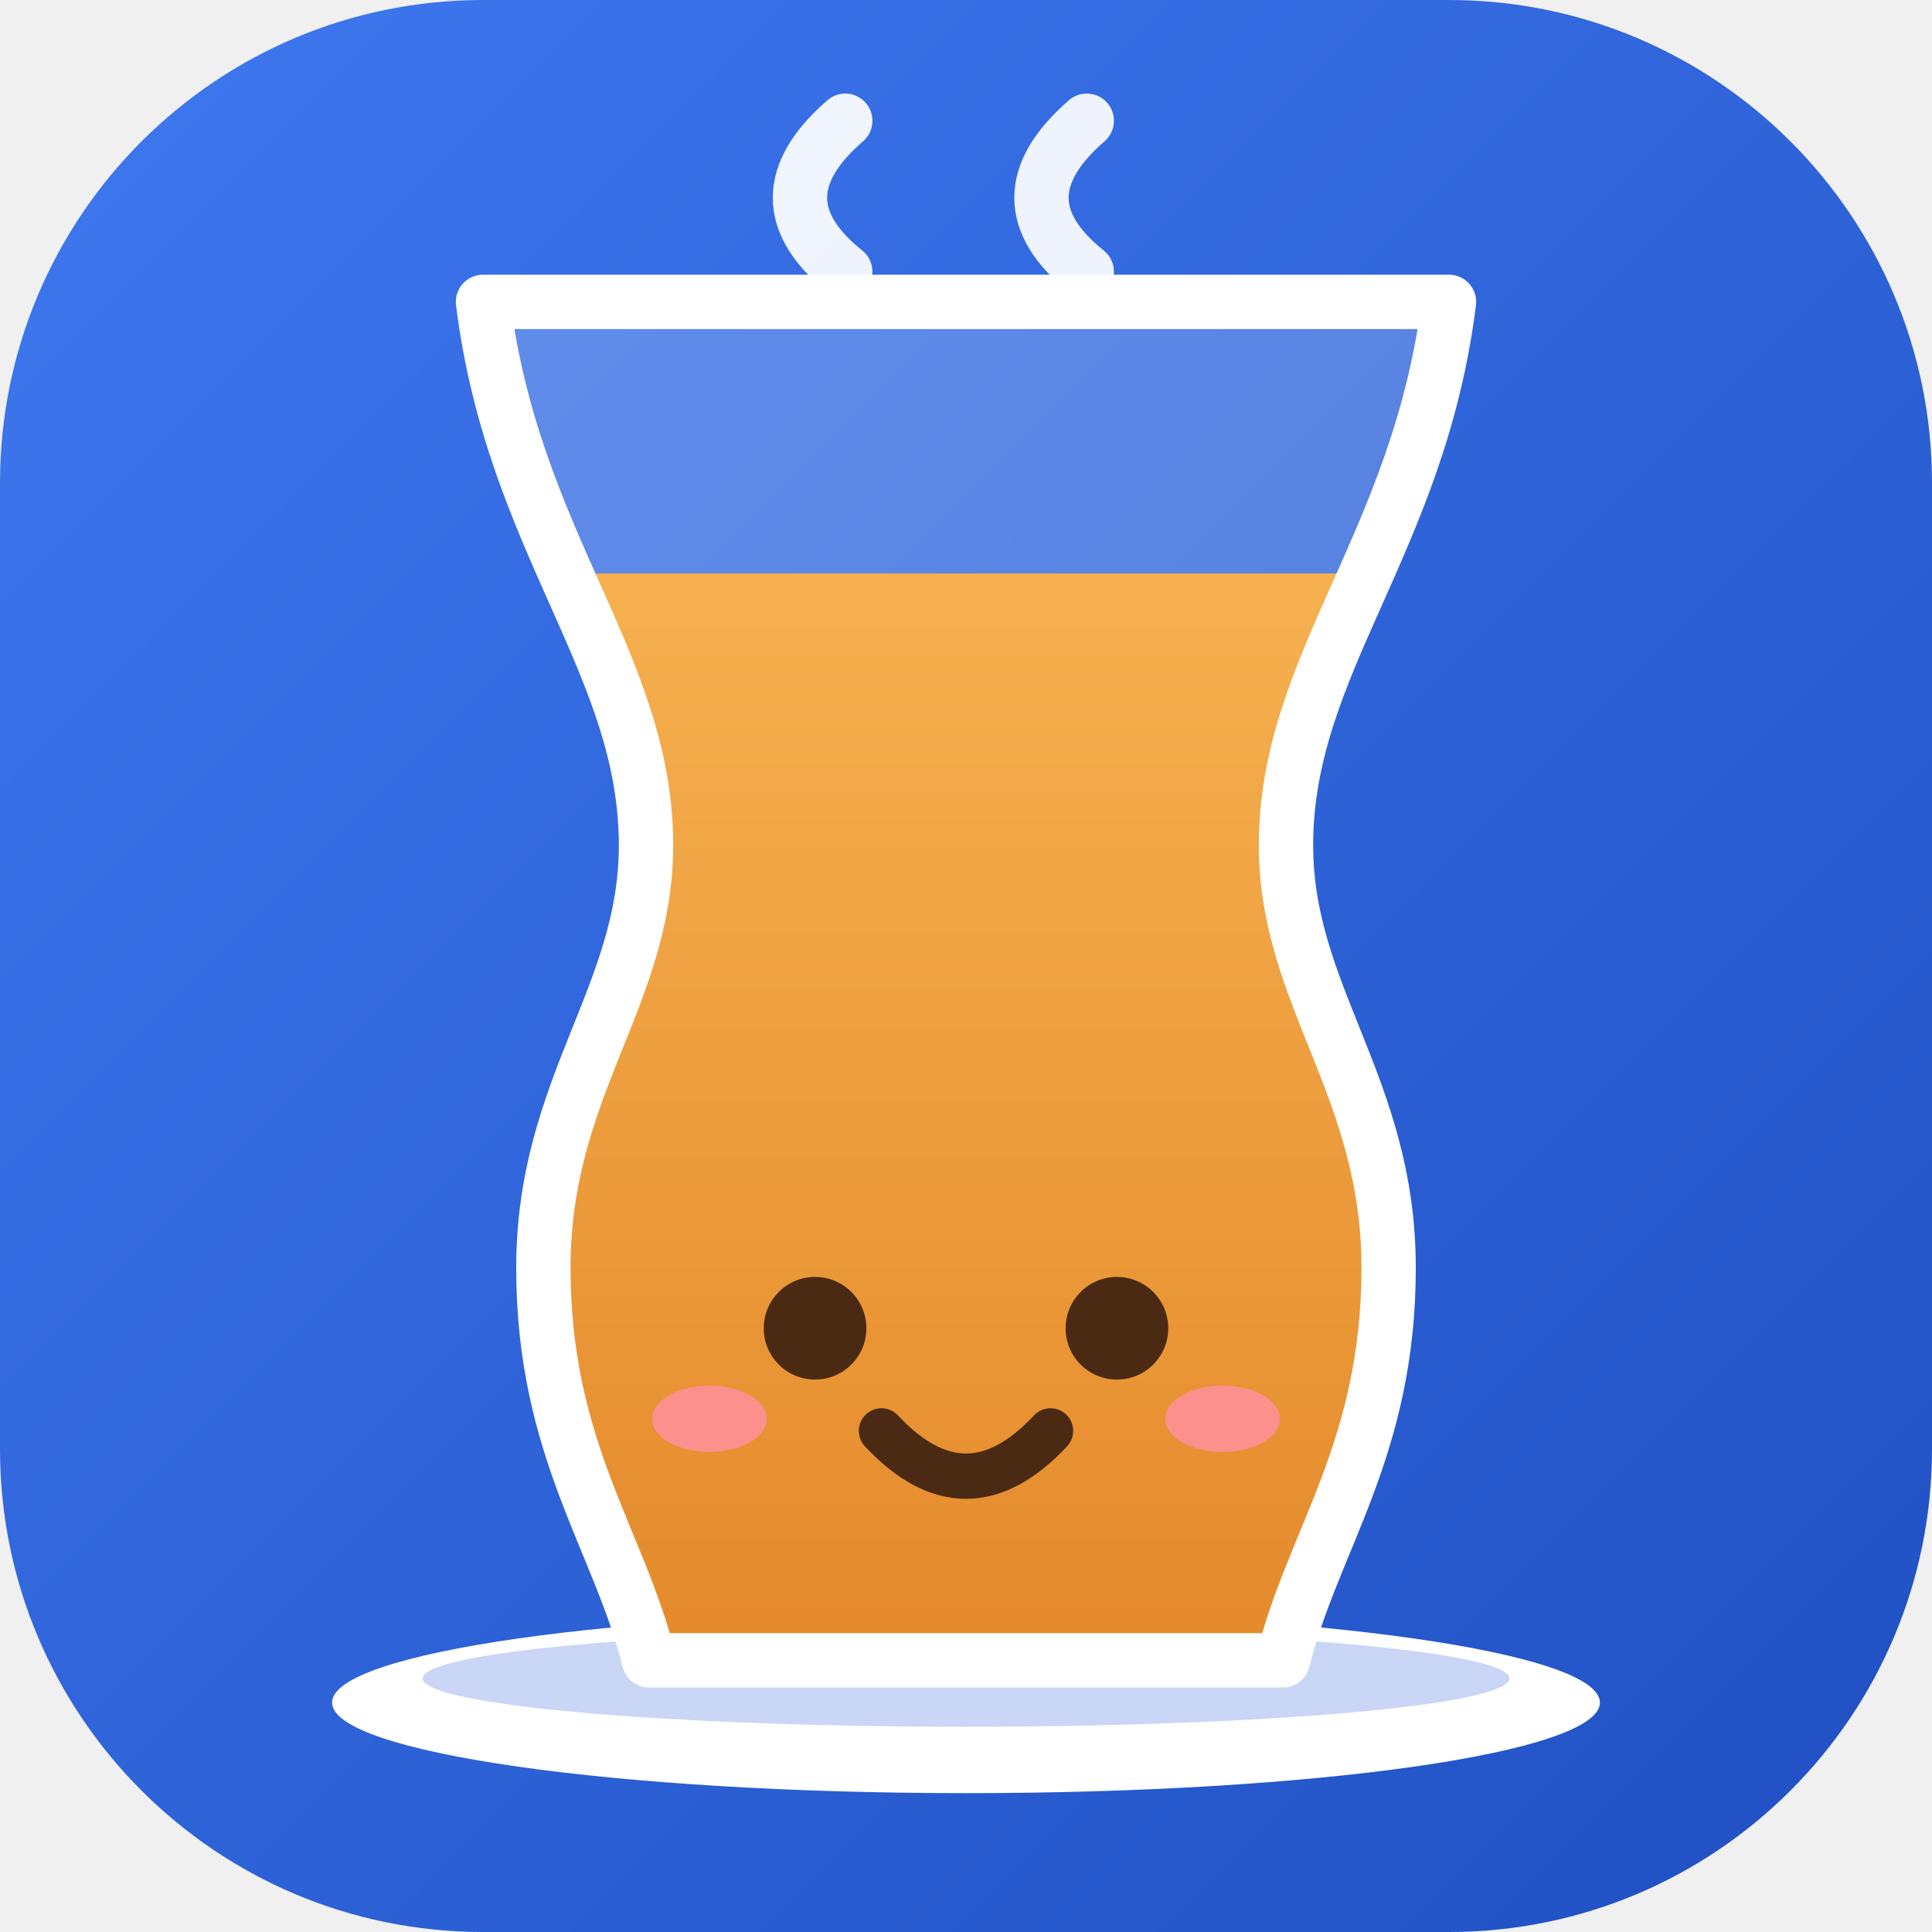
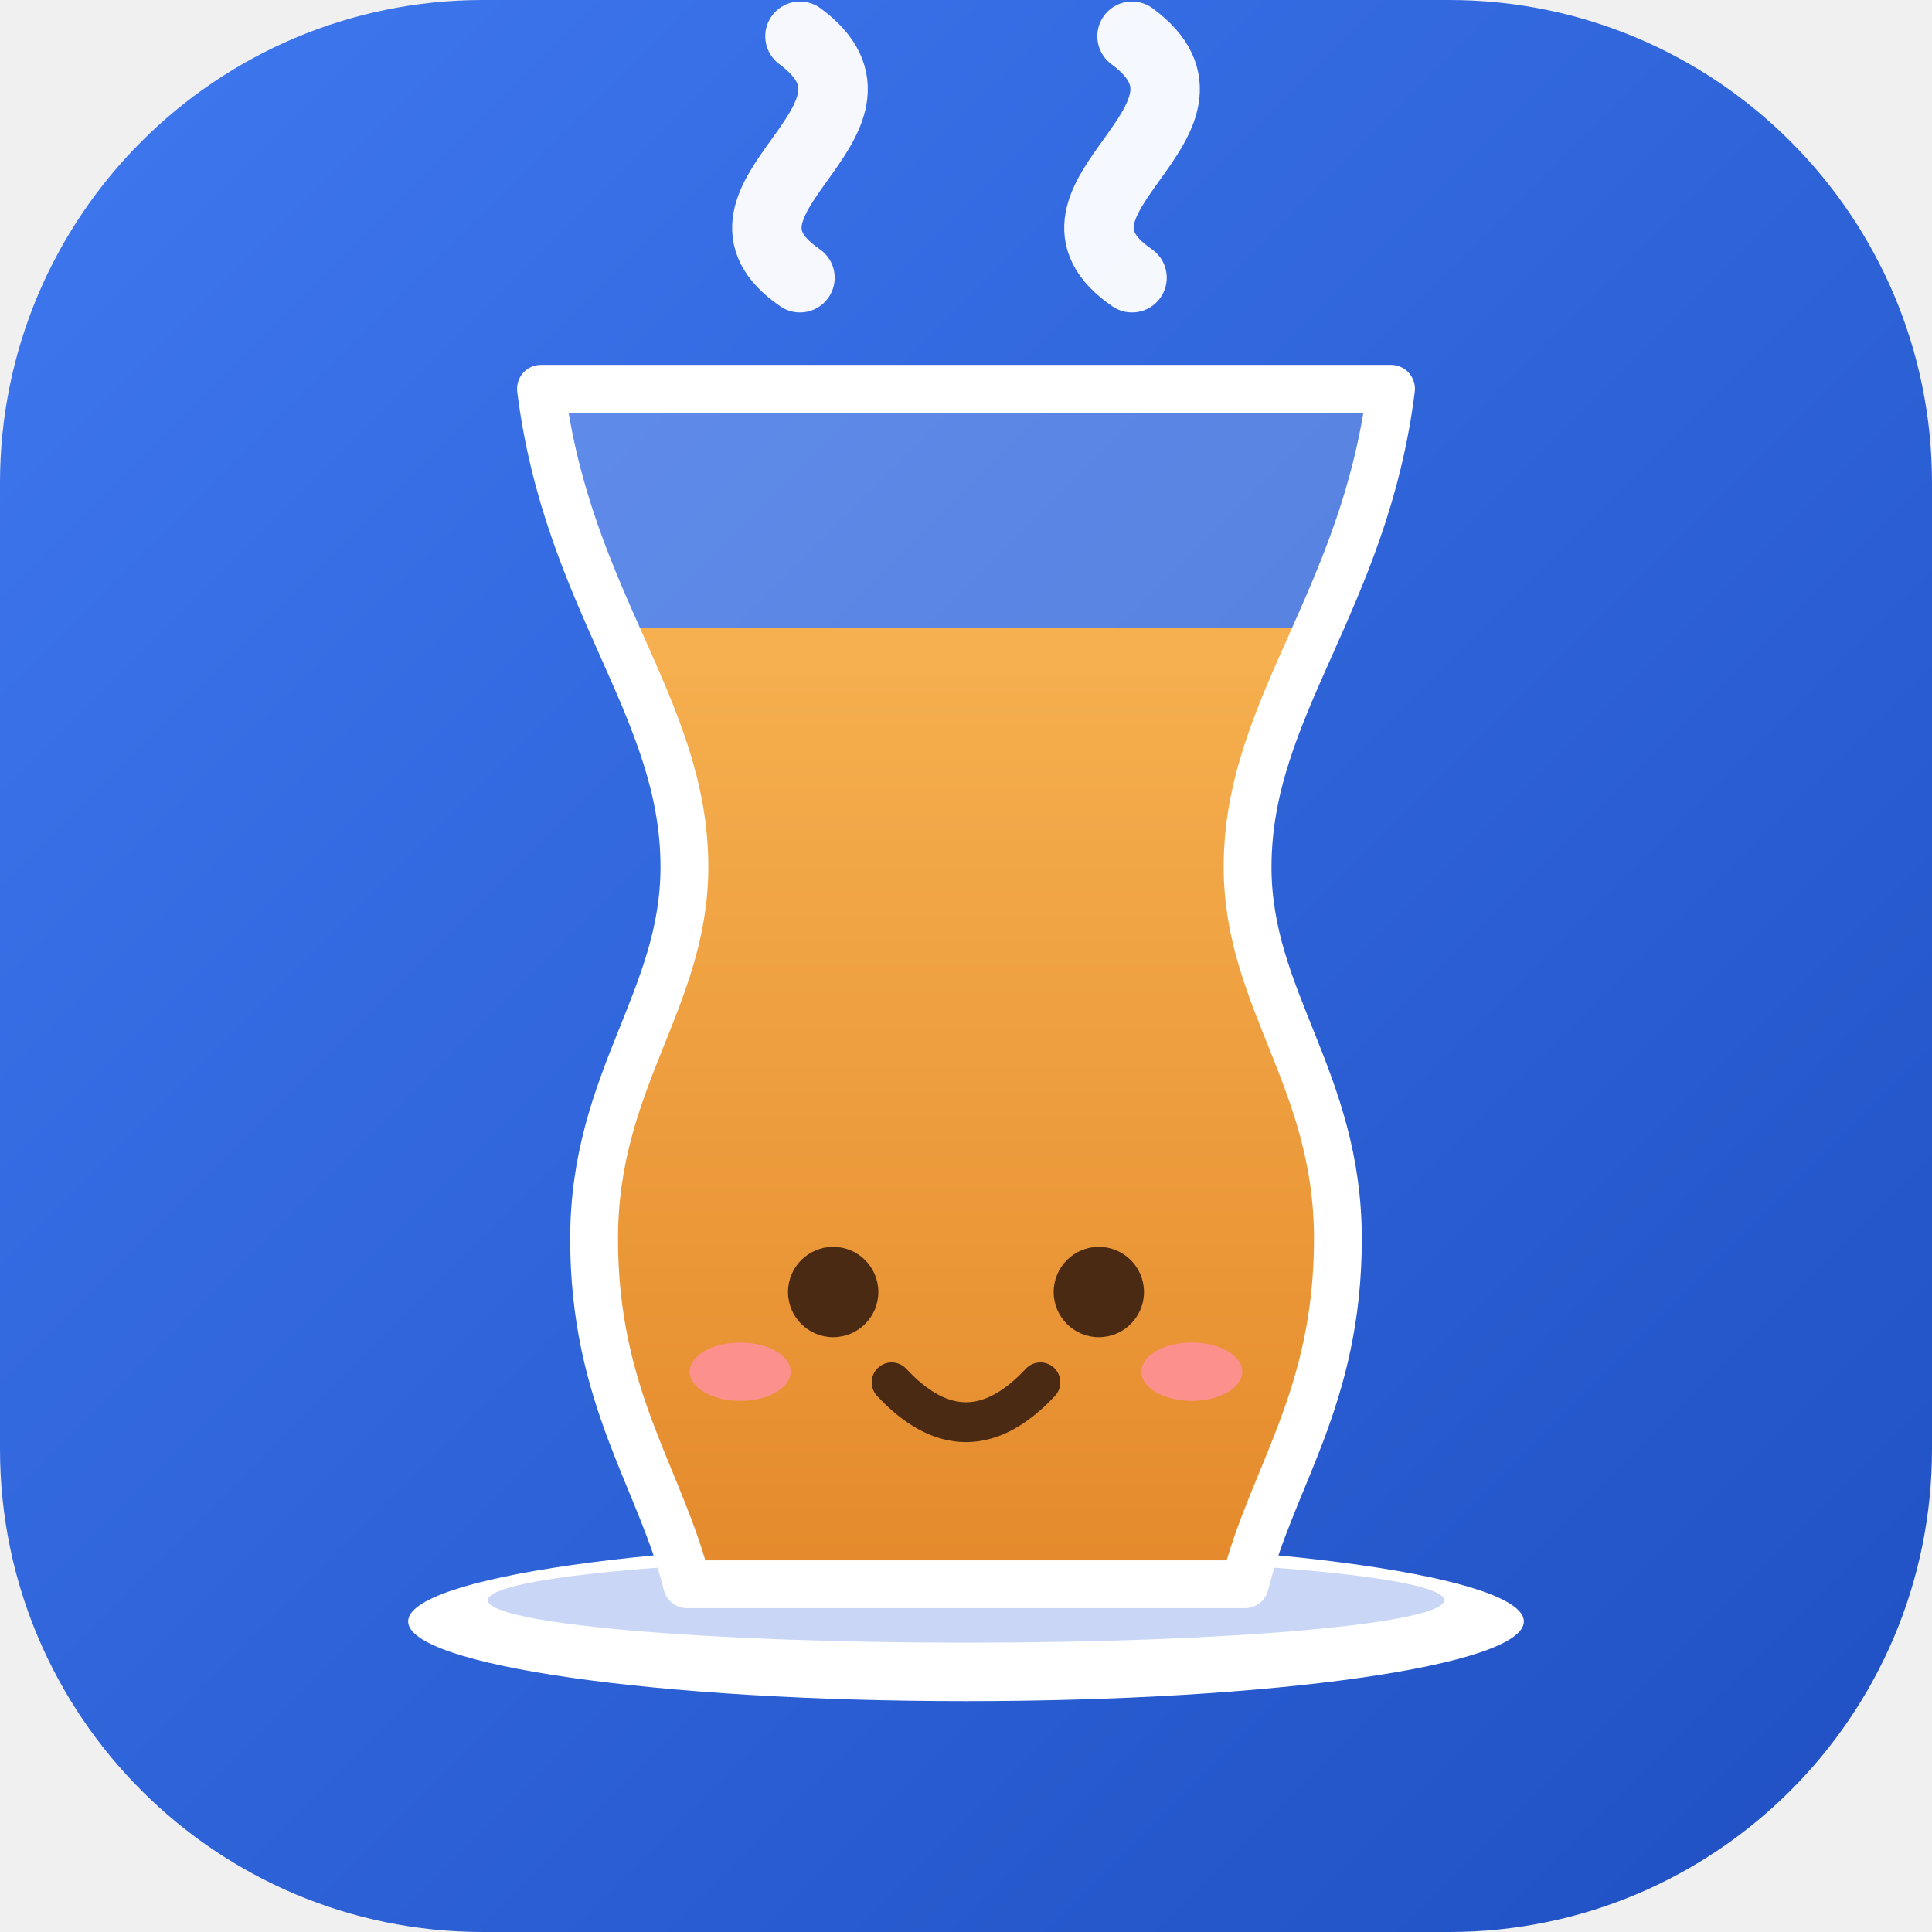
<svg xmlns="http://www.w3.org/2000/svg" class="brand-mark" viewBox="0 0 64 64">
  <defs>
    <linearGradient id="lgfb" x1="0" y1="0" x2="1" y2="1">
      <stop offset="0" stop-color="#3F78F0" />
      <stop offset="1" stop-color="#1F4FC2" />
    </linearGradient>
    <linearGradient id="lgft" x1="0" y1="0" x2="0" y2="1">
      <stop offset="0" stop-color="#F6B04F" />
      <stop offset="1" stop-color="#DD7B1E" />
    </linearGradient>
    <clipPath id="lgfg">
      <path d="M16,10 C17,18 21.4,22 21.4,28 C21.4,33 18,36 18,42 C18,48 20.5,51 21.5,55 L42.5,55 C43.5,51 46,48 46,42 C46,36 42.6,33 42.6,28 C42.6,22 47,18 48,10 Z" />
    </clipPath>
  </defs>
  <rect width="64" height="64" rx="16" fill="url(#lgfb)" />
-   <g class="brand-steam" fill="none" stroke="#FFFFFF" stroke-width="1.8" stroke-linecap="round" opacity=".92">
-     <path d="M28,9q-3,-2.4 0,-5" />
-     <path d="M36,9q-3,-2.4 0,-5" />
+   <g class="brand-steam" fill="none" stroke="#FFFFFF" stroke-width="2.3" stroke-linecap="round" opacity=".95">
+     <path d="M26.5,9.2c-3.8,-2.6 3.8,-5.2 0,-8" />
+     <path d="M37.5,9.2c-3.8,-2.6 3.8,-5.2 0,-8" />
  </g>
-   <ellipse cx="32" cy="56.4" rx="21" ry="3" fill="#FFFFFF" />
-   <ellipse cx="32" cy="55.6" rx="18" ry="1.6" fill="#C9D6F5" />
-   <g clip-path="url(#lgfg)">
-     <rect width="64" height="64" fill="rgba(255,255,255,.20)" />
-     <rect y="19" width="64" height="50" fill="url(#lgft)" />
-     <rect y="19" width="64" height="1.8" fill="#F6B04F" />
+   <g transform="translate(32 34) scale(.88) translate(-32 -34)">
+     <ellipse cx="32" cy="56.4" rx="21" ry="3" fill="#FFFFFF" />
+     <ellipse cx="32" cy="55.6" rx="18" ry="1.6" fill="#C9D6F5" />
+     <g clip-path="url(#lgfg)">
+       <rect width="64" height="64" fill="rgba(255,255,255,.20)" />
+       <rect y="19" width="64" height="50" fill="url(#lgft)" />
+       <rect y="19" width="64" height="1.8" fill="#F6B04F" />
+     </g>
+     <path d="M16,10 C17,18 21.4,22 21.4,28 C21.4,33 18,36 18,42 C18,48 20.5,51 21.5,55 L42.5,55 C43.5,51 46,48 46,42 C46,36 42.6,33 42.6,28 C42.6,22 47,18 48,10 Z" fill="none" stroke="#FFFFFF" stroke-width="1.8" stroke-linejoin="round" />
+     <circle cx="27" cy="44" r="1.7" fill="#4A2A12" />
+     <circle cx="37" cy="44" r="1.7" fill="#4A2A12" />
+     <path d="M29.2,47.4q2.8,3 5.6,0" fill="none" stroke="#4A2A12" stroke-width="1.5" stroke-linecap="round" />
+     <ellipse cx="23.5" cy="47" rx="1.9" ry="1.1" fill="#FF8F9C" opacity=".85" />
+     <ellipse cx="40.5" cy="47" rx="1.9" ry="1.1" fill="#FF8F9C" opacity=".85" />
  </g>
-   <path d="M16,10 C17,18 21.4,22 21.4,28 C21.4,33 18,36 18,42 C18,48 20.5,51 21.5,55 L42.5,55 C43.5,51 46,48 46,42 C46,36 42.6,33 42.6,28 C42.6,22 47,18 48,10 Z" fill="none" stroke="#FFFFFF" stroke-width="1.8" stroke-linejoin="round" />
-   <circle cx="27" cy="44" r="1.7" fill="#4A2A12" />
-   <circle cx="37" cy="44" r="1.7" fill="#4A2A12" />
-   <path d="M29.2,47.4q2.8,3 5.6,0" fill="none" stroke="#4A2A12" stroke-width="1.5" stroke-linecap="round" />
-   <ellipse cx="23.5" cy="47" rx="1.9" ry="1.1" fill="#FF8F9C" opacity=".85" />
-   <ellipse cx="40.5" cy="47" rx="1.9" ry="1.1" fill="#FF8F9C" opacity=".85" />
</svg>
